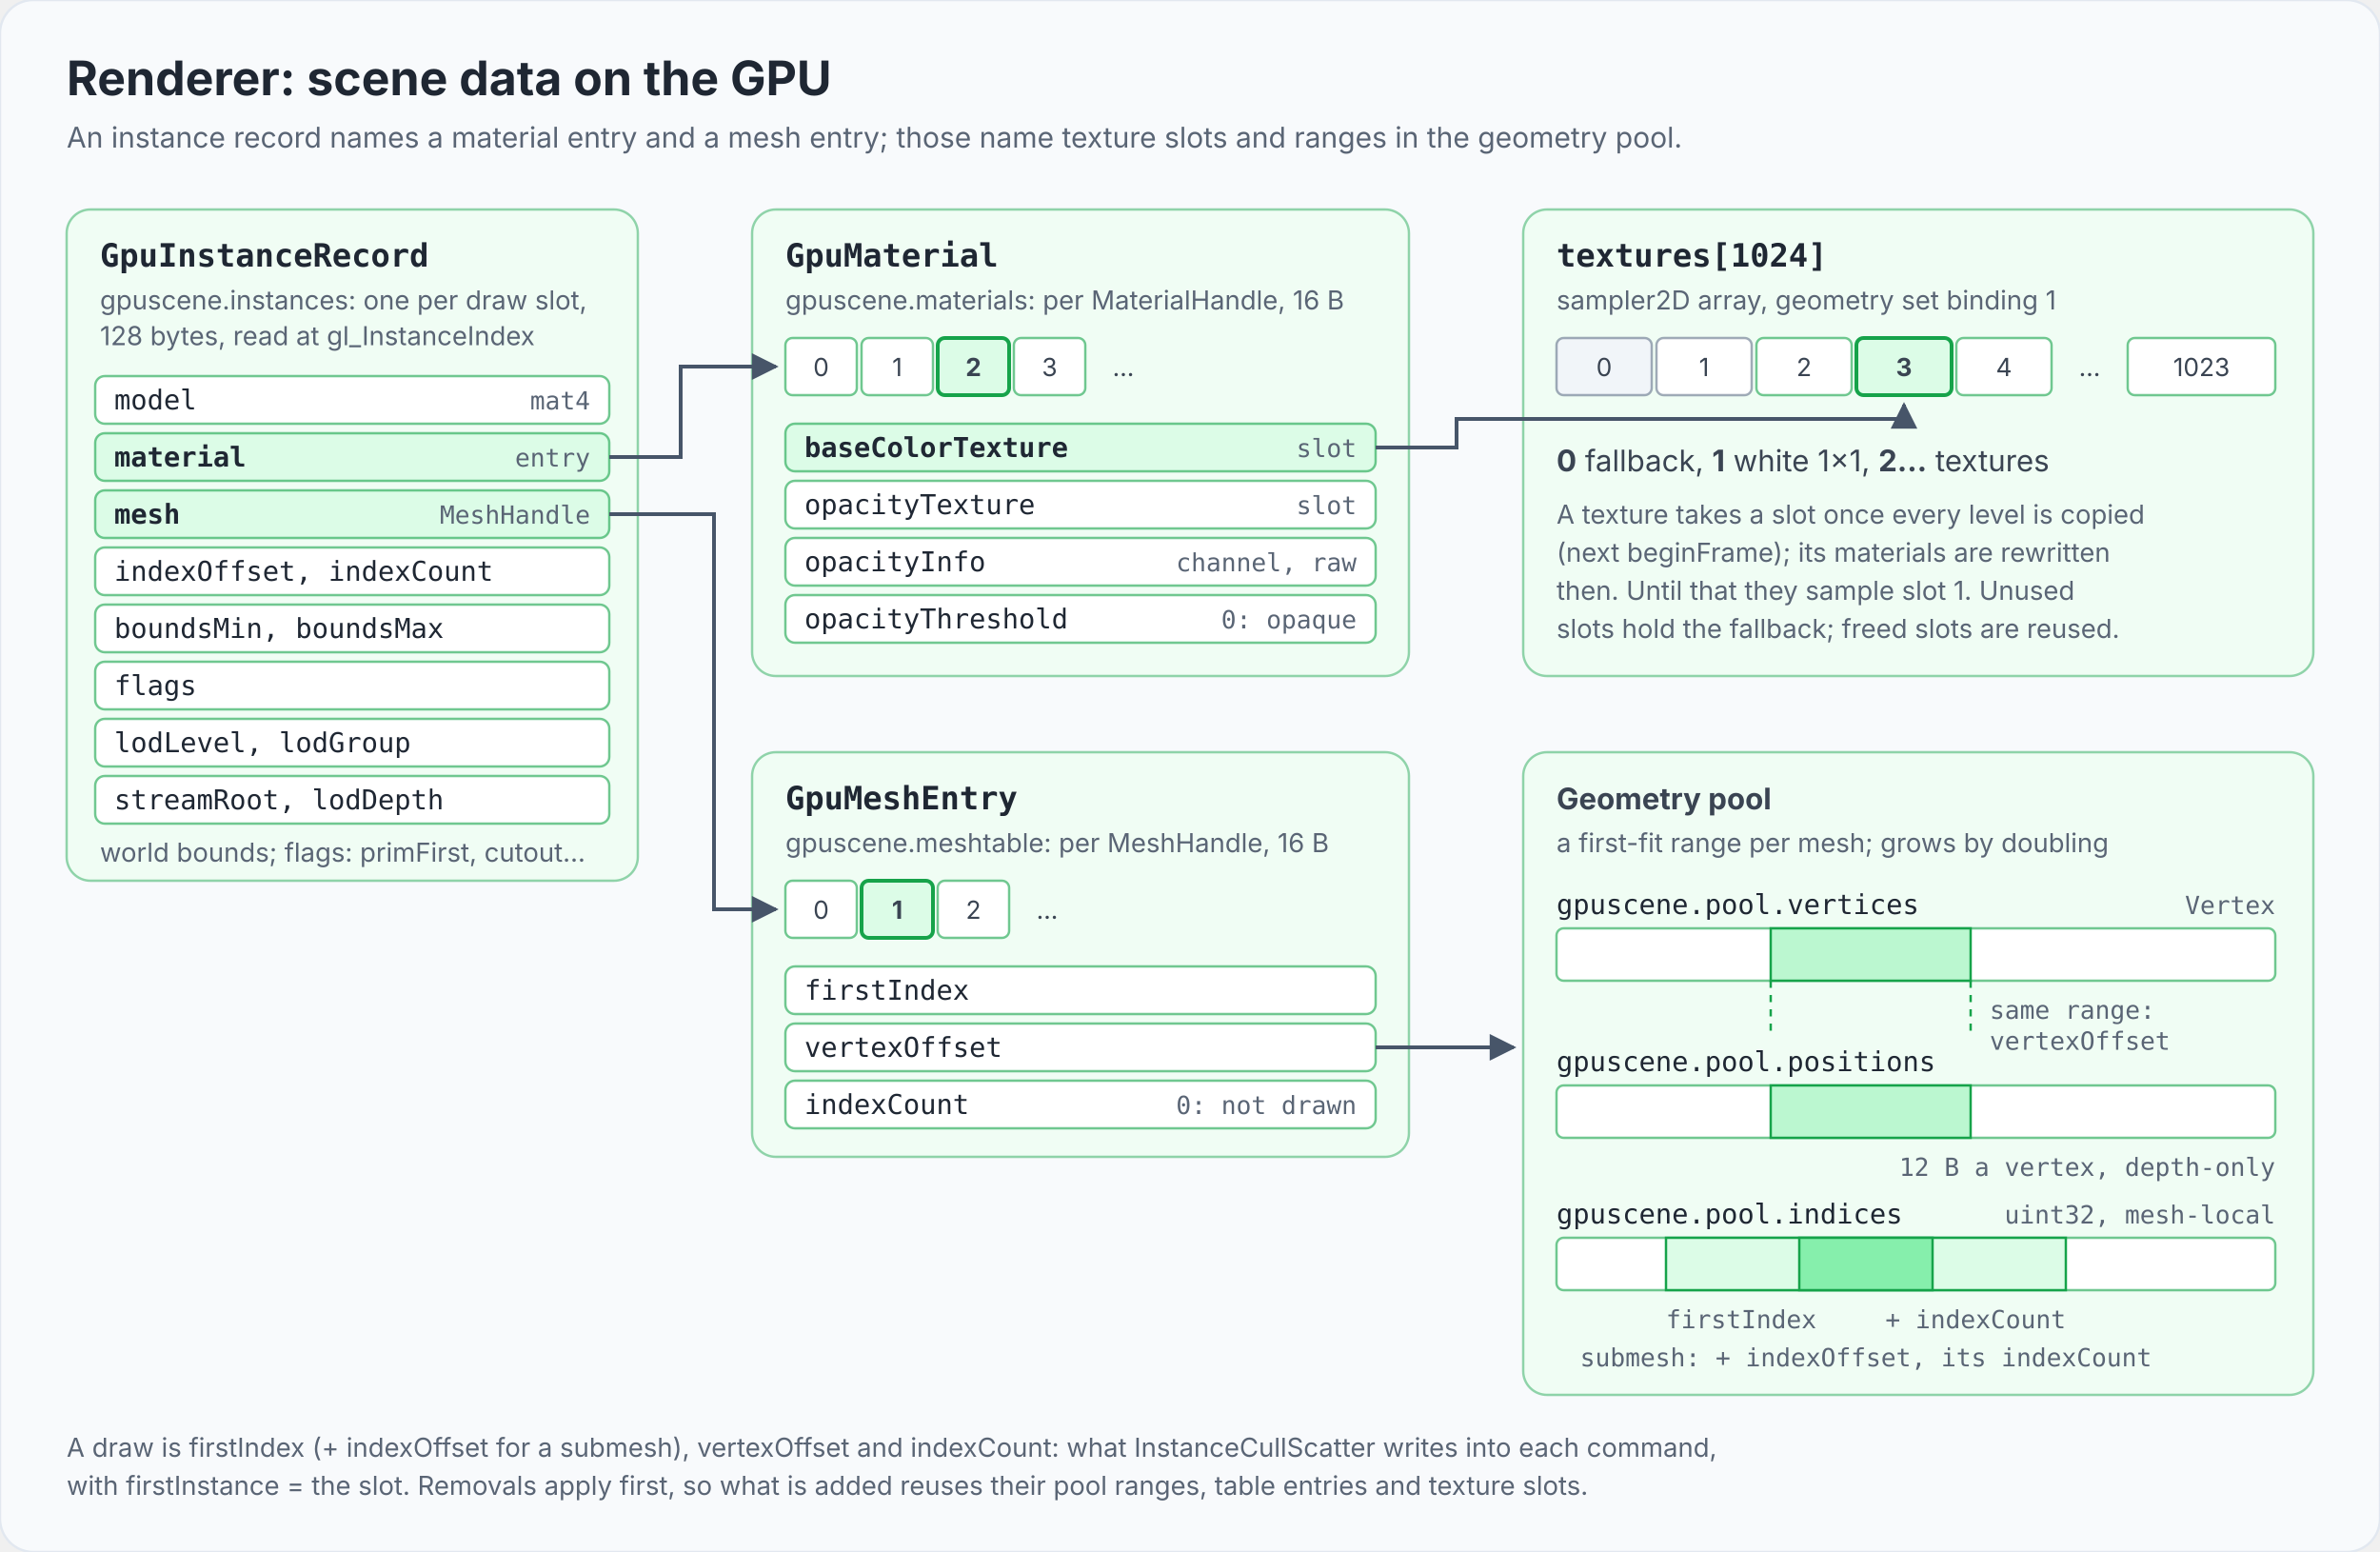
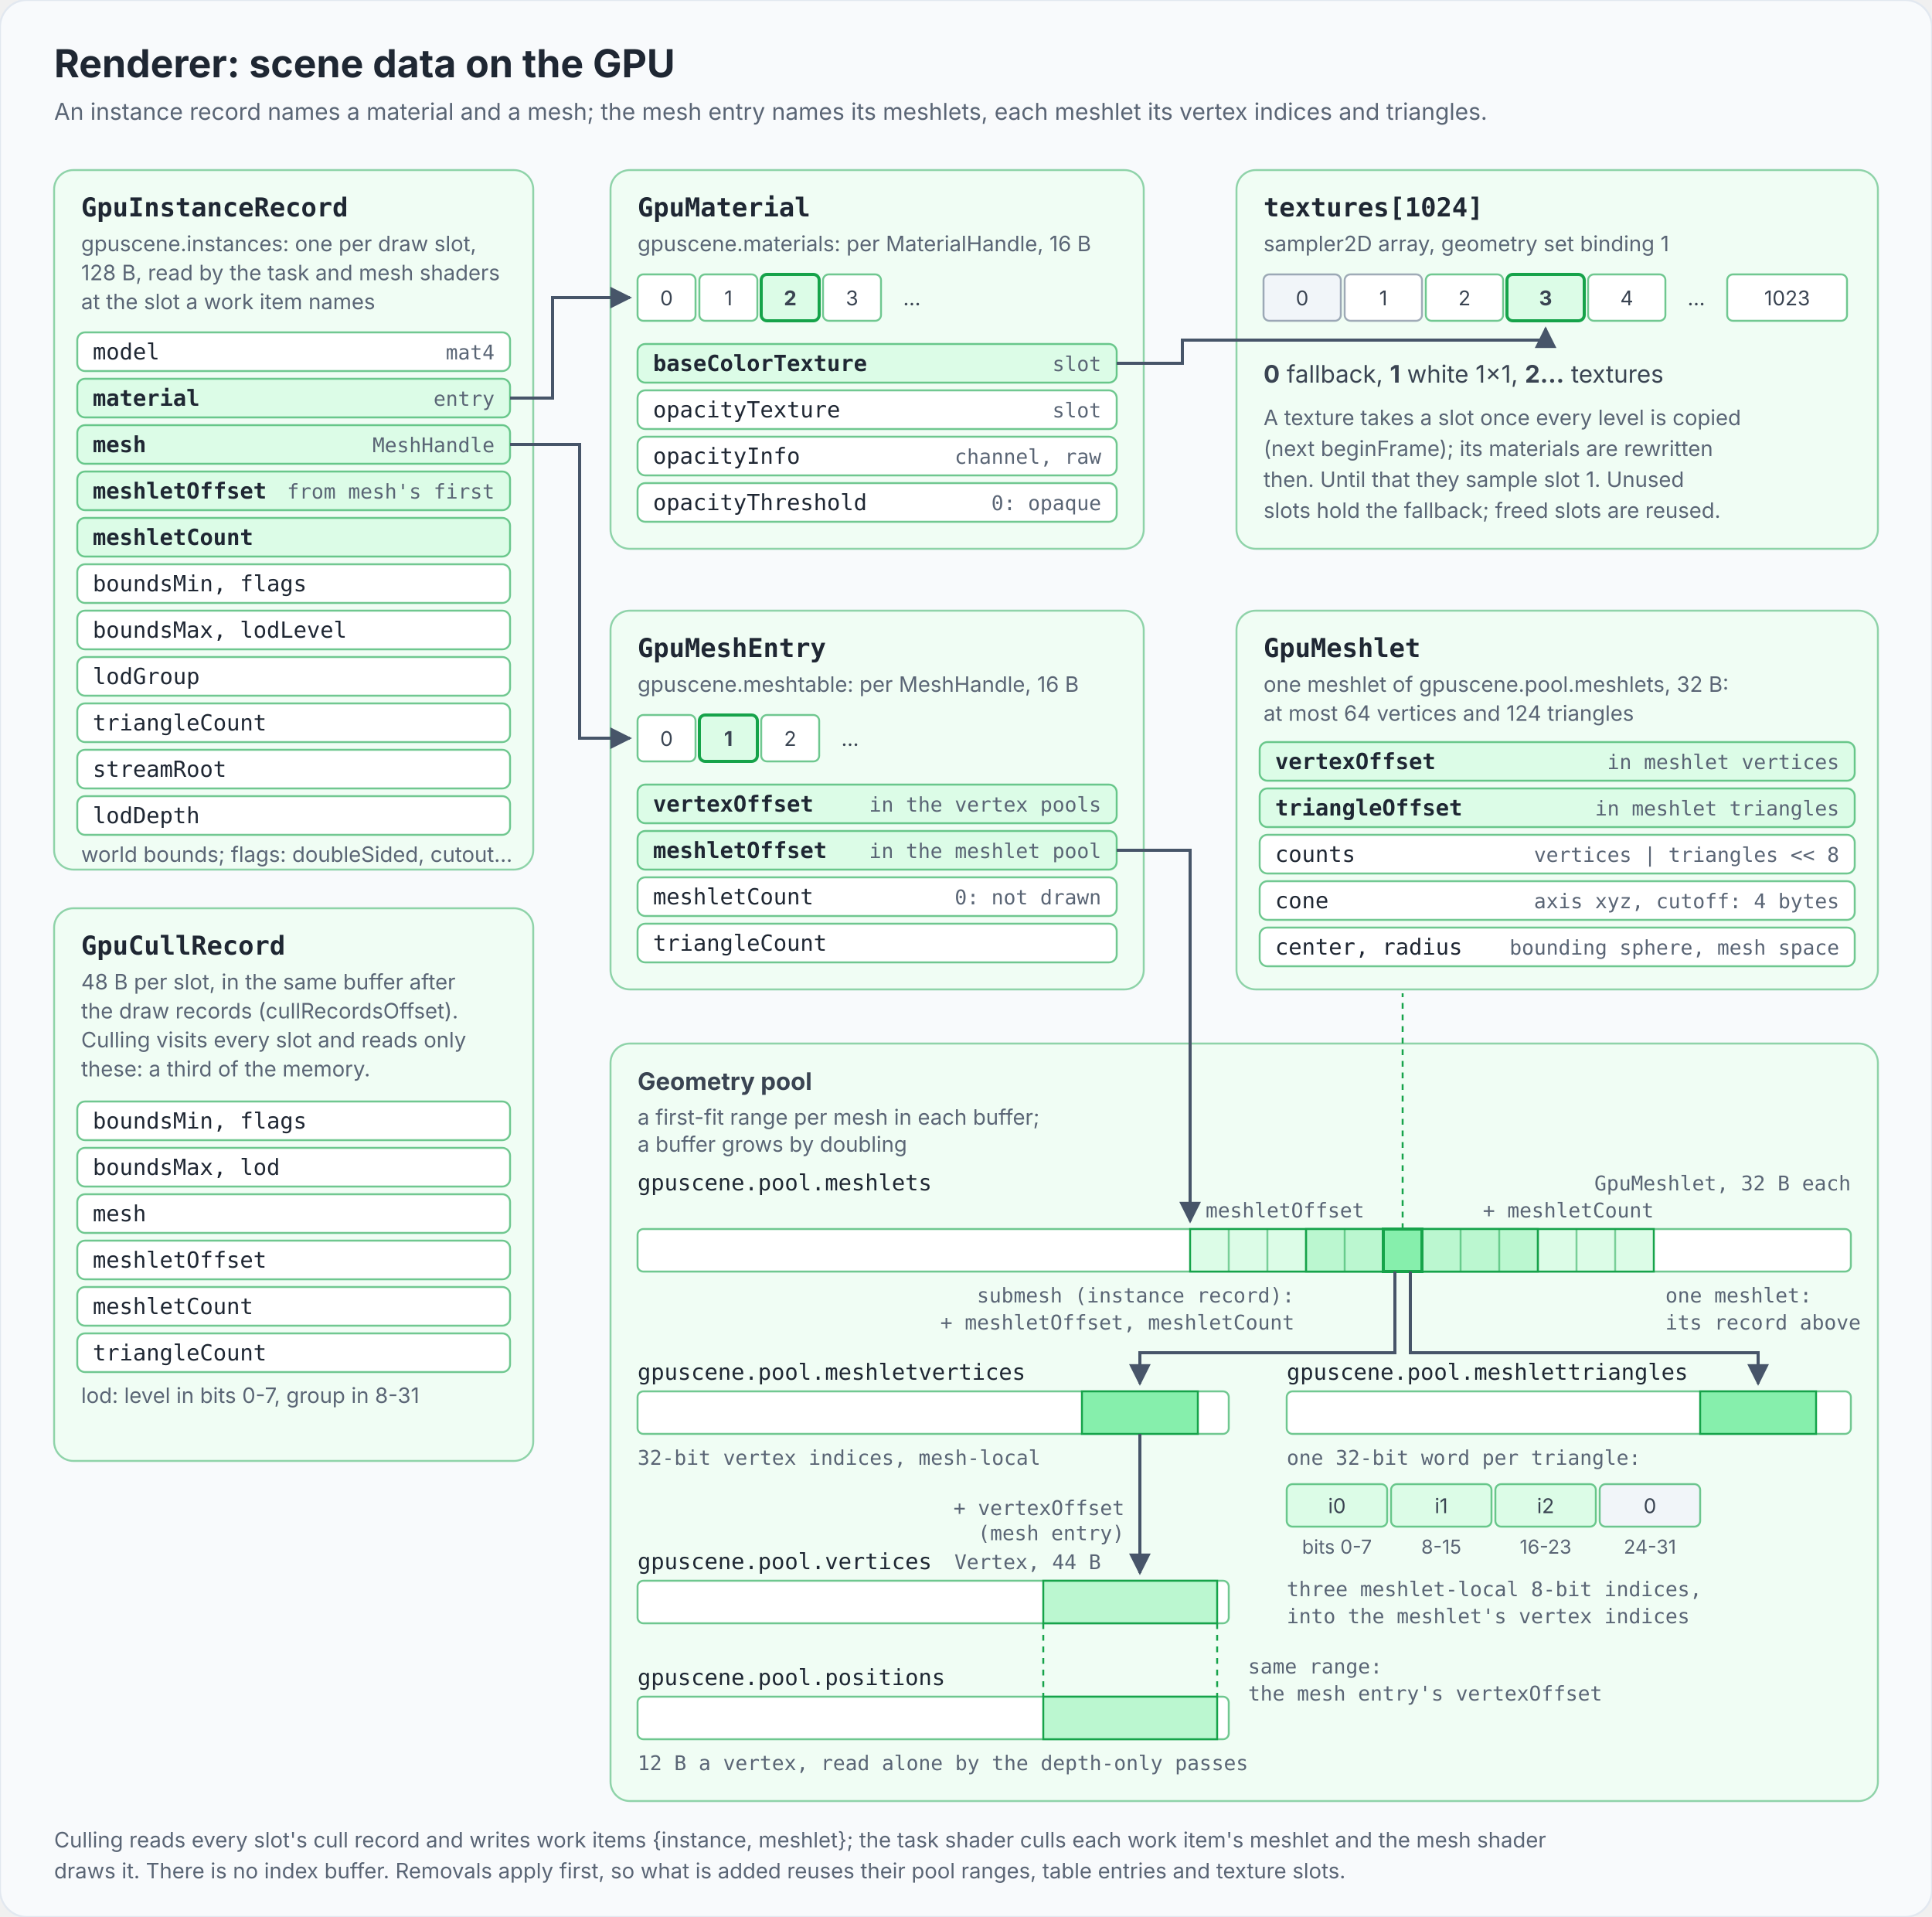
- <svg xmlns="http://www.w3.org/2000/svg" width="1000" height="652" viewBox="0 0 1000 652" font-family="Inter, Segoe UI, Helvetica, Arial, sans-serif">
+ <svg xmlns="http://www.w3.org/2000/svg" width="1000" height="992" viewBox="0 0 1000 992" font-family="Inter, Segoe UI, Helvetica, Arial, sans-serif">
  <style>
    .title { font-size: 20px; font-weight: 700; fill: #1f2733; }
    .lib { font-size: 13.5px; font-weight: 700; fill: #1f2733; font-family: JetBrains Mono, Consolas, Menlo, monospace; }
    .f { font-size: 11.5px; fill: #1f2733; font-family: JetBrains Mono, Consolas, Menlo, monospace; }
    .fs { font-size: 10.5px; fill: #5a6575; font-family: JetBrains Mono, Consolas, Menlo, monospace; }
    .t { font-size: 12.5px; fill: #3a4452; }
    .s { font-size: 11px; fill: #5a6575; }
    .c { font-size: 10.5px; fill: #3a4452; text-anchor: middle; }
  </style>
  <defs>
    <marker id="arrow" viewBox="0 0 10 10" refX="9" refY="5" markerWidth="7" markerHeight="7" orient="auto">
      <path d="M0,0 L10,5 L0,10 z" fill="#475569" />
    </marker>
  </defs>
-   <rect x="0" y="0" width="1000" height="652" rx="14" fill="#f8fafc" stroke="#e2e8f0" />
+   <rect x="0" y="0" width="1000" height="992" rx="14" fill="#f8fafc" stroke="#e2e8f0" />
  <text x="28" y="40" class="title">Renderer: scene data on the GPU</text>
-   <text x="28" y="62" class="s" style="font-size:12px">An instance record names a material entry and a mesh entry; those name texture slots and ranges in the geometry pool.</text>
-   <rect x="28" y="88" width="240" height="282" rx="10" fill="#f0fdf4" stroke="#16a34a" stroke-opacity="0.45" />
+   <text x="28" y="62" class="s" style="font-size:12px">An instance record names a material and a mesh; the mesh entry names its meshlets, each meshlet its vertex indices and triangles.</text>
+   <rect x="28" y="88" width="248" height="362" rx="10" fill="#f0fdf4" stroke="#16a34a" stroke-opacity="0.45" />
  <text x="42" y="112" class="lib">GpuInstanceRecord</text>
  <text x="42" y="130" class="s">gpuscene.instances: one per draw slot,</text>
-   <text x="42" y="145" class="s">128 bytes, read at gl_InstanceIndex</text>
-   <rect x="40" y="158" width="216" height="20" rx="4" fill="#ffffff" stroke="#16a34a" stroke-opacity="0.6" />
-   <text x="48" y="172" class="f">model</text>
-   <text x="248" y="172" class="fs" text-anchor="end">mat4</text>
-   <rect x="40" y="182" width="216" height="20" rx="4" fill="#dcfce7" stroke="#16a34a" stroke-opacity="0.6" />
-   <text x="48" y="196" class="f" font-weight="700">material</text>
-   <text x="248" y="196" class="fs" text-anchor="end">entry</text>
-   <rect x="40" y="206" width="216" height="20" rx="4" fill="#dcfce7" stroke="#16a34a" stroke-opacity="0.6" />
-   <text x="48" y="220" class="f" font-weight="700">mesh</text>
-   <text x="248" y="220" class="fs" text-anchor="end">MeshHandle</text>
-   <rect x="40" y="230" width="216" height="20" rx="4" fill="#ffffff" stroke="#16a34a" stroke-opacity="0.6" />
-   <text x="48" y="244" class="f">indexOffset, indexCount</text>
-   <rect x="40" y="254" width="216" height="20" rx="4" fill="#ffffff" stroke="#16a34a" stroke-opacity="0.6" />
-   <text x="48" y="268" class="f">boundsMin, boundsMax</text>
-   <rect x="40" y="278" width="216" height="20" rx="4" fill="#ffffff" stroke="#16a34a" stroke-opacity="0.6" />
-   <text x="48" y="292" class="f">flags</text>
-   <rect x="40" y="302" width="216" height="20" rx="4" fill="#ffffff" stroke="#16a34a" stroke-opacity="0.6" />
-   <text x="48" y="316" class="f">lodLevel, lodGroup</text>
-   <rect x="40" y="326" width="216" height="20" rx="4" fill="#ffffff" stroke="#16a34a" stroke-opacity="0.6" />
-   <text x="48" y="340" class="f">streamRoot, lodDepth</text>
-   <text x="42" y="362" class="s">world bounds; flags: primFirst, cutout…</text>
+   <text x="42" y="145" class="s">128 B, read by the task and mesh shaders</text>
+   <text x="42" y="160" class="s">at the slot a work item names</text>
+   <rect x="40" y="172" width="224" height="20" rx="4" fill="#ffffff" stroke="#16a34a" stroke-opacity="0.6" />
+   <text x="48" y="186" class="f">model</text>
+   <text x="256" y="186" class="fs" text-anchor="end">mat4</text>
+   <rect x="40" y="196" width="224" height="20" rx="4" fill="#dcfce7" stroke="#16a34a" stroke-opacity="0.6" />
+   <text x="48" y="210" class="f" font-weight="700">material</text>
+   <text x="256" y="210" class="fs" text-anchor="end">entry</text>
+   <rect x="40" y="220" width="224" height="20" rx="4" fill="#dcfce7" stroke="#16a34a" stroke-opacity="0.6" />
+   <text x="48" y="234" class="f" font-weight="700">mesh</text>
+   <text x="256" y="234" class="fs" text-anchor="end">MeshHandle</text>
+   <rect x="40" y="244" width="224" height="20" rx="4" fill="#dcfce7" stroke="#16a34a" stroke-opacity="0.6" />
+   <text x="48" y="258" class="f" font-weight="700">meshletOffset</text>
+   <text x="256" y="258" class="fs" text-anchor="end">from mesh's first</text>
+   <rect x="40" y="268" width="224" height="20" rx="4" fill="#dcfce7" stroke="#16a34a" stroke-opacity="0.6" />
+   <text x="48" y="282" class="f" font-weight="700">meshletCount</text>
+   <rect x="40" y="292" width="224" height="20" rx="4" fill="#ffffff" stroke="#16a34a" stroke-opacity="0.6" />
+   <text x="48" y="306" class="f">boundsMin, flags</text>
+   <rect x="40" y="316" width="224" height="20" rx="4" fill="#ffffff" stroke="#16a34a" stroke-opacity="0.6" />
+   <text x="48" y="330" class="f">boundsMax, lodLevel</text>
+   <rect x="40" y="340" width="224" height="20" rx="4" fill="#ffffff" stroke="#16a34a" stroke-opacity="0.6" />
+   <text x="48" y="354" class="f">lodGroup</text>
+   <rect x="40" y="364" width="224" height="20" rx="4" fill="#ffffff" stroke="#16a34a" stroke-opacity="0.6" />
+   <text x="48" y="378" class="f">triangleCount</text>
+   <rect x="40" y="388" width="224" height="20" rx="4" fill="#ffffff" stroke="#16a34a" stroke-opacity="0.6" />
+   <text x="48" y="402" class="f">streamRoot</text>
+   <rect x="40" y="412" width="224" height="20" rx="4" fill="#ffffff" stroke="#16a34a" stroke-opacity="0.6" />
+   <text x="48" y="426" class="f">lodDepth</text>
+   <text x="42" y="446" class="s">world bounds; flags: doubleSided, cutout…</text>
+   <rect x="28" y="470" width="248" height="286" rx="10" fill="#f0fdf4" stroke="#16a34a" stroke-opacity="0.45" />
+   <text x="42" y="494" class="lib">GpuCullRecord</text>
+   <text x="42" y="512" class="s">48 B per slot, in the same buffer after</text>
+   <text x="42" y="527" class="s">the draw records (cullRecordsOffset).</text>
+   <text x="42" y="542" class="s">Culling visits every slot and reads only</text>
+   <text x="42" y="557" class="s">these: a third of the memory.</text>
+   <rect x="40" y="570" width="224" height="20" rx="4" fill="#ffffff" stroke="#16a34a" stroke-opacity="0.6" />
+   <text x="48" y="584" class="f">boundsMin, flags</text>
+   <rect x="40" y="594" width="224" height="20" rx="4" fill="#ffffff" stroke="#16a34a" stroke-opacity="0.6" />
+   <text x="48" y="608" class="f">boundsMax, lod</text>
+   <rect x="40" y="618" width="224" height="20" rx="4" fill="#ffffff" stroke="#16a34a" stroke-opacity="0.6" />
+   <text x="48" y="632" class="f">mesh</text>
+   <rect x="40" y="642" width="224" height="20" rx="4" fill="#ffffff" stroke="#16a34a" stroke-opacity="0.6" />
+   <text x="48" y="656" class="f">meshletOffset</text>
+   <rect x="40" y="666" width="224" height="20" rx="4" fill="#ffffff" stroke="#16a34a" stroke-opacity="0.6" />
+   <text x="48" y="680" class="f">meshletCount</text>
+   <rect x="40" y="690" width="224" height="20" rx="4" fill="#ffffff" stroke="#16a34a" stroke-opacity="0.6" />
+   <text x="48" y="704" class="f">triangleCount</text>
+   <text x="42" y="726" class="s">lod: level in bits 0-7, group in 8-31</text>
  <rect x="316" y="88" width="276" height="196" rx="10" fill="#f0fdf4" stroke="#16a34a" stroke-opacity="0.45" />
  <text x="330" y="112" class="lib">GpuMaterial</text>
  <text x="330" y="130" class="s">gpuscene.materials: per MaterialHandle, 16 B</text>
  <rect x="330" y="142" width="30" height="24" rx="3" fill="#ffffff" stroke="#16a34a" stroke-opacity="0.6" />
  <text x="345" y="158" class="c">0</text>
  <rect x="362" y="142" width="30" height="24" rx="3" fill="#ffffff" stroke="#16a34a" stroke-opacity="0.6" />
  <text x="377" y="158" class="c">1</text>
  <rect x="394" y="142" width="30" height="24" rx="3" fill="#dcfce7" stroke="#16a34a" stroke-width="1.6" />
  <text x="409" y="158" class="c" font-weight="700">2</text>
  <rect x="426" y="142" width="30" height="24" rx="3" fill="#ffffff" stroke="#16a34a" stroke-opacity="0.6" />
  <text x="441" y="158" class="c">3</text>
  <text x="472" y="158" class="c">…</text>
  <rect x="330" y="178" width="248" height="20" rx="4" fill="#dcfce7" stroke="#16a34a" stroke-opacity="0.6" />
  <text x="338" y="192" class="f" font-weight="700">baseColorTexture</text>
  <text x="570" y="192" class="fs" text-anchor="end">slot</text>
  <rect x="330" y="202" width="248" height="20" rx="4" fill="#ffffff" stroke="#16a34a" stroke-opacity="0.6" />
  <text x="338" y="216" class="f">opacityTexture</text>
  <text x="570" y="216" class="fs" text-anchor="end">slot</text>
  <rect x="330" y="226" width="248" height="20" rx="4" fill="#ffffff" stroke="#16a34a" stroke-opacity="0.6" />
  <text x="338" y="240" class="f">opacityInfo</text>
  <text x="570" y="240" class="fs" text-anchor="end">channel, raw</text>
  <rect x="330" y="250" width="248" height="20" rx="4" fill="#ffffff" stroke="#16a34a" stroke-opacity="0.6" />
  <text x="338" y="264" class="f">opacityThreshold</text>
  <text x="570" y="264" class="fs" text-anchor="end">0: opaque</text>
  <rect x="640" y="88" width="332" height="196" rx="10" fill="#f0fdf4" stroke="#16a34a" stroke-opacity="0.45" />
  <text x="654" y="112" class="lib">textures[1024]</text>
  <text x="654" y="130" class="s">sampler2D array, geometry set binding 1</text>
  <rect x="654" y="142" width="40" height="24" rx="3" fill="#f1f5f9" stroke="#64748b" stroke-opacity="0.6" />
  <text x="674" y="158" class="c">0</text>
  <rect x="696" y="142" width="40" height="24" rx="3" fill="#ffffff" stroke="#64748b" stroke-opacity="0.6" />
  <text x="716" y="158" class="c">1</text>
  <rect x="738" y="142" width="40" height="24" rx="3" fill="#ffffff" stroke="#16a34a" stroke-opacity="0.6" />
  <text x="758" y="158" class="c">2</text>
  <rect x="780" y="142" width="40" height="24" rx="3" fill="#dcfce7" stroke="#16a34a" stroke-width="1.6" />
  <text x="800" y="158" class="c" font-weight="700">3</text>
  <rect x="822" y="142" width="40" height="24" rx="3" fill="#ffffff" stroke="#16a34a" stroke-opacity="0.6" />
  <text x="842" y="158" class="c">4</text>
  <text x="878" y="158" class="c">…</text>
  <rect x="894" y="142" width="62" height="24" rx="3" fill="#ffffff" stroke="#16a34a" stroke-opacity="0.6" />
  <text x="925" y="158" class="c">1023</text>
  <text x="654" y="198" class="t">
    <tspan font-weight="700">0</tspan> fallback, <tspan font-weight="700">1</tspan> white 1×1, <tspan font-weight="700">2…</tspan> textures</text>
  <text x="654" y="220" class="s">A texture takes a slot once every level is copied</text>
  <text x="654" y="236" class="s">(next beginFrame); its materials are rewritten</text>
  <text x="654" y="252" class="s">then. Until that they sample slot 1. Unused</text>
  <text x="654" y="268" class="s">slots hold the fallback; freed slots are reused.</text>
-   <rect x="316" y="316" width="276" height="170" rx="10" fill="#f0fdf4" stroke="#16a34a" stroke-opacity="0.45" />
+   <rect x="316" y="316" width="276" height="196" rx="10" fill="#f0fdf4" stroke="#16a34a" stroke-opacity="0.45" />
  <text x="330" y="340" class="lib">GpuMeshEntry</text>
  <text x="330" y="358" class="s">gpuscene.meshtable: per MeshHandle, 16 B</text>
  <rect x="330" y="370" width="30" height="24" rx="3" fill="#ffffff" stroke="#16a34a" stroke-opacity="0.6" />
  <text x="345" y="386" class="c">0</text>
  <rect x="362" y="370" width="30" height="24" rx="3" fill="#dcfce7" stroke="#16a34a" stroke-width="1.6" />
  <text x="377" y="386" class="c" font-weight="700">1</text>
  <rect x="394" y="370" width="30" height="24" rx="3" fill="#ffffff" stroke="#16a34a" stroke-opacity="0.6" />
  <text x="409" y="386" class="c">2</text>
  <text x="440" y="386" class="c">…</text>
-   <rect x="330" y="406" width="248" height="20" rx="4" fill="#ffffff" stroke="#16a34a" stroke-opacity="0.6" />
-   <text x="338" y="420" class="f">firstIndex</text>
-   <rect x="330" y="430" width="248" height="20" rx="4" fill="#ffffff" stroke="#16a34a" stroke-opacity="0.6" />
-   <text x="338" y="444" class="f">vertexOffset</text>
+   <rect x="330" y="406" width="248" height="20" rx="4" fill="#dcfce7" stroke="#16a34a" stroke-opacity="0.6" />
+   <text x="338" y="420" class="f" font-weight="700">vertexOffset</text>
+   <text x="570" y="420" class="fs" text-anchor="end">in the vertex pools</text>
+   <rect x="330" y="430" width="248" height="20" rx="4" fill="#dcfce7" stroke="#16a34a" stroke-opacity="0.6" />
+   <text x="338" y="444" class="f" font-weight="700">meshletOffset</text>
+   <text x="570" y="444" class="fs" text-anchor="end">in the meshlet pool</text>
  <rect x="330" y="454" width="248" height="20" rx="4" fill="#ffffff" stroke="#16a34a" stroke-opacity="0.6" />
-   <text x="338" y="468" class="f">indexCount</text>
+   <text x="338" y="468" class="f">meshletCount</text>
  <text x="570" y="468" class="fs" text-anchor="end">0: not drawn</text>
-   <rect x="640" y="316" width="332" height="270" rx="10" fill="#f0fdf4" stroke="#16a34a" stroke-opacity="0.45" />
-   <text x="654" y="340" class="t" font-weight="700">Geometry pool</text>
-   <text x="654" y="358" class="s">a first-fit range per mesh; grows by doubling</text>
-   <text x="654" y="384" class="f">gpuscene.pool.vertices</text>
-   <text x="956" y="384" class="fs" text-anchor="end">Vertex</text>
-   <rect x="654" y="390" width="302" height="22" rx="3" fill="#ffffff" stroke="#16a34a" stroke-opacity="0.6" />
-   <rect x="744" y="390" width="84" height="22" fill="#bbf7d0" stroke="#16a34a" />
-   <line x1="744" y1="412" x2="744" y2="436" stroke="#16a34a" stroke-dasharray="3 3" />
-   <line x1="828" y1="412" x2="828" y2="436" stroke="#16a34a" stroke-dasharray="3 3" />
-   <text x="836" y="428" class="fs">same range:</text>
-   <text x="836" y="441" class="fs">vertexOffset</text>
-   <text x="654" y="450" class="f">gpuscene.pool.positions</text>
-   <rect x="654" y="456" width="302" height="22" rx="3" fill="#ffffff" stroke="#16a34a" stroke-opacity="0.6" />
-   <rect x="744" y="456" width="84" height="22" fill="#bbf7d0" stroke="#16a34a" />
-   <text x="956" y="494" class="fs" text-anchor="end">12 B a vertex, depth-only</text>
-   <text x="654" y="514" class="f">gpuscene.pool.indices</text>
-   <text x="956" y="514" class="fs" text-anchor="end">uint32, mesh-local</text>
-   <rect x="654" y="520" width="302" height="22" rx="3" fill="#ffffff" stroke="#16a34a" stroke-opacity="0.6" />
-   <rect x="700" y="520" width="168" height="22" fill="#dcfce7" stroke="#16a34a" />
-   <rect x="756" y="520" width="56" height="22" fill="#86efac" stroke="#16a34a" />
-   <text x="700" y="558" class="fs">firstIndex</text>
-   <text x="868" y="558" class="fs" text-anchor="end">+ indexCount</text>
-   <text x="784" y="574" class="fs" text-anchor="middle">submesh: + indexOffset, its indexCount</text>
-   <path d="M256,192 H286 V154 H326" fill="none" stroke="#475569" stroke-width="1.6" marker-end="url(#arrow)" />
-   <path d="M256,216 H300 V382 H326" fill="none" stroke="#475569" stroke-width="1.6" marker-end="url(#arrow)" />
+   <rect x="330" y="478" width="248" height="20" rx="4" fill="#ffffff" stroke="#16a34a" stroke-opacity="0.6" />
+   <text x="338" y="492" class="f">triangleCount</text>
+   <rect x="640" y="316" width="332" height="196" rx="10" fill="#f0fdf4" stroke="#16a34a" stroke-opacity="0.45" />
+   <text x="654" y="340" class="lib">GpuMeshlet</text>
+   <text x="654" y="358" class="s">one meshlet of gpuscene.pool.meshlets, 32 B:</text>
+   <text x="654" y="373" class="s">at most 64 vertices and 124 triangles</text>
+   <rect x="652" y="384" width="308" height="20" rx="4" fill="#dcfce7" stroke="#16a34a" stroke-opacity="0.6" />
+   <text x="660" y="398" class="f" font-weight="700">vertexOffset</text>
+   <text x="952" y="398" class="fs" text-anchor="end">in meshlet vertices</text>
+   <rect x="652" y="408" width="308" height="20" rx="4" fill="#dcfce7" stroke="#16a34a" stroke-opacity="0.6" />
+   <text x="660" y="422" class="f" font-weight="700">triangleOffset</text>
+   <text x="952" y="422" class="fs" text-anchor="end">in meshlet triangles</text>
+   <rect x="652" y="432" width="308" height="20" rx="4" fill="#ffffff" stroke="#16a34a" stroke-opacity="0.6" />
+   <text x="660" y="446" class="f">counts</text>
+   <text x="952" y="446" class="fs" text-anchor="end">vertices | triangles &lt;&lt; 8</text>
+   <rect x="652" y="456" width="308" height="20" rx="4" fill="#ffffff" stroke="#16a34a" stroke-opacity="0.6" />
+   <text x="660" y="470" class="f">cone</text>
+   <text x="952" y="470" class="fs" text-anchor="end">axis xyz, cutoff: 4 bytes</text>
+   <rect x="652" y="480" width="308" height="20" rx="4" fill="#ffffff" stroke="#16a34a" stroke-opacity="0.6" />
+   <text x="660" y="494" class="f">center, radius</text>
+   <text x="952" y="494" class="fs" text-anchor="end">bounding sphere, mesh space</text>
+   <rect x="316" y="540" width="656" height="392" rx="10" fill="#f0fdf4" stroke="#16a34a" stroke-opacity="0.45" />
+   <text x="330" y="564" class="t" font-weight="700">Geometry pool</text>
+   <text x="330" y="582" class="s">a first-fit range per mesh in each buffer;</text>
+   <text x="330" y="596" class="s">a buffer grows by doubling</text>
+   <text x="330" y="616" class="f">gpuscene.pool.meshlets</text>
+   <text x="958" y="616" class="fs" text-anchor="end">GpuMeshlet, 32 B each</text>
+   <text x="624" y="630" class="fs">meshletOffset</text>
+   <text x="856" y="630" class="fs" text-anchor="end">+ meshletCount</text>
+   <rect x="330" y="636" width="628" height="22" rx="3" fill="#ffffff" stroke="#16a34a" stroke-opacity="0.6" />
+   <rect x="616" y="636" width="240" height="22" fill="#dcfce7" stroke="#16a34a" />
+   <rect x="676" y="636" width="120" height="22" fill="#bbf7d0" stroke="#16a34a" />
+   <line x1="636" y1="636" x2="636" y2="658" stroke="#16a34a" stroke-opacity="0.5" />
+   <line x1="656" y1="636" x2="656" y2="658" stroke="#16a34a" stroke-opacity="0.5" />
+   <line x1="676" y1="636" x2="676" y2="658" stroke="#16a34a" stroke-opacity="0.5" />
+   <line x1="696" y1="636" x2="696" y2="658" stroke="#16a34a" stroke-opacity="0.5" />
+   <line x1="716" y1="636" x2="716" y2="658" stroke="#16a34a" stroke-opacity="0.5" />
+   <line x1="736" y1="636" x2="736" y2="658" stroke="#16a34a" stroke-opacity="0.5" />
+   <line x1="756" y1="636" x2="756" y2="658" stroke="#16a34a" stroke-opacity="0.5" />
+   <line x1="776" y1="636" x2="776" y2="658" stroke="#16a34a" stroke-opacity="0.5" />
+   <line x1="796" y1="636" x2="796" y2="658" stroke="#16a34a" stroke-opacity="0.5" />
+   <line x1="816" y1="636" x2="816" y2="658" stroke="#16a34a" stroke-opacity="0.5" />
+   <line x1="836" y1="636" x2="836" y2="658" stroke="#16a34a" stroke-opacity="0.5" />
+   <rect x="716" y="636" width="20" height="22" fill="#86efac" stroke="#16a34a" stroke-width="1.6" />
+   <text x="670" y="674" class="fs" text-anchor="end">submesh (instance record):</text>
+   <text x="670" y="688" class="fs" text-anchor="end">+ meshletOffset, meshletCount</text>
+   <text x="862" y="674" class="fs">one meshlet:</text>
+   <text x="862" y="688" class="fs">its record above</text>
+   <text x="330" y="714" class="f">gpuscene.pool.meshletvertices</text>
+   <rect x="330" y="720" width="306" height="22" rx="3" fill="#ffffff" stroke="#16a34a" stroke-opacity="0.6" />
+   <rect x="560" y="720" width="60" height="22" fill="#86efac" stroke="#16a34a" />
+   <text x="330" y="758" class="fs">32-bit vertex indices, mesh-local</text>
+   <text x="666" y="714" class="f">gpuscene.pool.meshlettriangles</text>
+   <rect x="666" y="720" width="292" height="22" rx="3" fill="#ffffff" stroke="#16a34a" stroke-opacity="0.6" />
+   <rect x="880" y="720" width="60" height="22" fill="#86efac" stroke="#16a34a" />
+   <text x="666" y="758" class="fs">one 32-bit word per triangle:</text>
+   <rect x="666" y="768" width="52" height="22" rx="3" fill="#dcfce7" stroke="#16a34a" stroke-opacity="0.6" />
+   <text x="692" y="783" class="c">i0</text>
+   <text x="692" y="804" class="c" style="font-size:10px;fill:#5a6575">bits 0-7</text>
+   <rect x="720" y="768" width="52" height="22" rx="3" fill="#dcfce7" stroke="#16a34a" stroke-opacity="0.6" />
+   <text x="746" y="783" class="c">i1</text>
+   <text x="746" y="804" class="c" style="font-size:10px;fill:#5a6575">8-15</text>
+   <rect x="774" y="768" width="52" height="22" rx="3" fill="#dcfce7" stroke="#16a34a" stroke-opacity="0.6" />
+   <text x="800" y="783" class="c">i2</text>
+   <text x="800" y="804" class="c" style="font-size:10px;fill:#5a6575">16-23</text>
+   <rect x="828" y="768" width="52" height="22" rx="3" fill="#f1f5f9" stroke="#16a34a" stroke-opacity="0.6" />
+   <text x="854" y="783" class="c">0</text>
+   <text x="854" y="804" class="c" style="font-size:10px;fill:#5a6575">24-31</text>
+   <text x="666" y="826" class="fs">three meshlet-local 8-bit indices,</text>
+   <text x="666" y="840" class="fs">into the meshlet's vertex indices</text>
+   <text x="330" y="812" class="f">gpuscene.pool.vertices</text>
+   <text x="494" y="812" class="fs">Vertex, 44 B</text>
+   <rect x="330" y="818" width="306" height="22" rx="3" fill="#ffffff" stroke="#16a34a" stroke-opacity="0.6" />
+   <rect x="540" y="818" width="90" height="22" fill="#bbf7d0" stroke="#16a34a" />
+   <line x1="540" y1="840" x2="540" y2="878" stroke="#16a34a" stroke-dasharray="3 3" />
+   <line x1="630" y1="840" x2="630" y2="878" stroke="#16a34a" stroke-dasharray="3 3" />
+   <text x="646" y="866" class="fs">same range:</text>
+   <text x="646" y="880" class="fs">the mesh entry's vertexOffset</text>
+   <text x="330" y="872" class="f">gpuscene.pool.positions</text>
+   <rect x="330" y="878" width="306" height="22" rx="3" fill="#ffffff" stroke="#16a34a" stroke-opacity="0.6" />
+   <rect x="540" y="878" width="90" height="22" fill="#bbf7d0" stroke="#16a34a" />
+   <text x="330" y="916" class="fs">12 B a vertex, read alone by the depth-only passes</text>
+   <path d="M264,206 H286 V154 H326" fill="none" stroke="#475569" stroke-width="1.6" marker-end="url(#arrow)" />
+   <path d="M264,230 H300 V382 H326" fill="none" stroke="#475569" stroke-width="1.6" marker-end="url(#arrow)" />
  <path d="M578,188 H612 V176 H800 V170" fill="none" stroke="#475569" stroke-width="1.6" marker-end="url(#arrow)" />
-   <line x1="578" y1="440" x2="636" y2="440" stroke="#475569" stroke-width="1.6" marker-end="url(#arrow)" />
-   <text x="28" y="612" class="s">A draw is firstIndex (+ indexOffset for a submesh), vertexOffset and indexCount: what InstanceCullScatter writes into each command,</text>
-   <text x="28" y="628" class="s">with firstInstance = the slot. Removals apply first, so what is added reuses their pool ranges, table entries and texture slots.</text>
+   <path d="M578,440 H616 V632" fill="none" stroke="#475569" stroke-width="1.6" marker-end="url(#arrow)" />
+   <line x1="726" y1="636" x2="726" y2="514" stroke="#16a34a" stroke-dasharray="3 3" />
+   <path d="M722,658 V700 H590 V716" fill="none" stroke="#475569" stroke-width="1.6" marker-end="url(#arrow)" />
+   <path d="M730,658 V700 H910 V716" fill="none" stroke="#475569" stroke-width="1.6" marker-end="url(#arrow)" />
+   <path d="M590,742 V814" fill="none" stroke="#475569" stroke-width="1.6" marker-end="url(#arrow)" />
+   <text x="582" y="784" class="fs" text-anchor="end">+ vertexOffset</text>
+   <text x="582" y="797" class="fs" text-anchor="end">(mesh entry)</text>
+   <text x="28" y="956" class="s">Culling reads every slot's cull record and writes work items {instance, meshlet}; the task shader culls each work item's meshlet and the mesh shader</text>
+   <text x="28" y="972" class="s">draws it. There is no index buffer. Removals apply first, so what is added reuses their pool ranges, table entries and texture slots.</text>
</svg>
